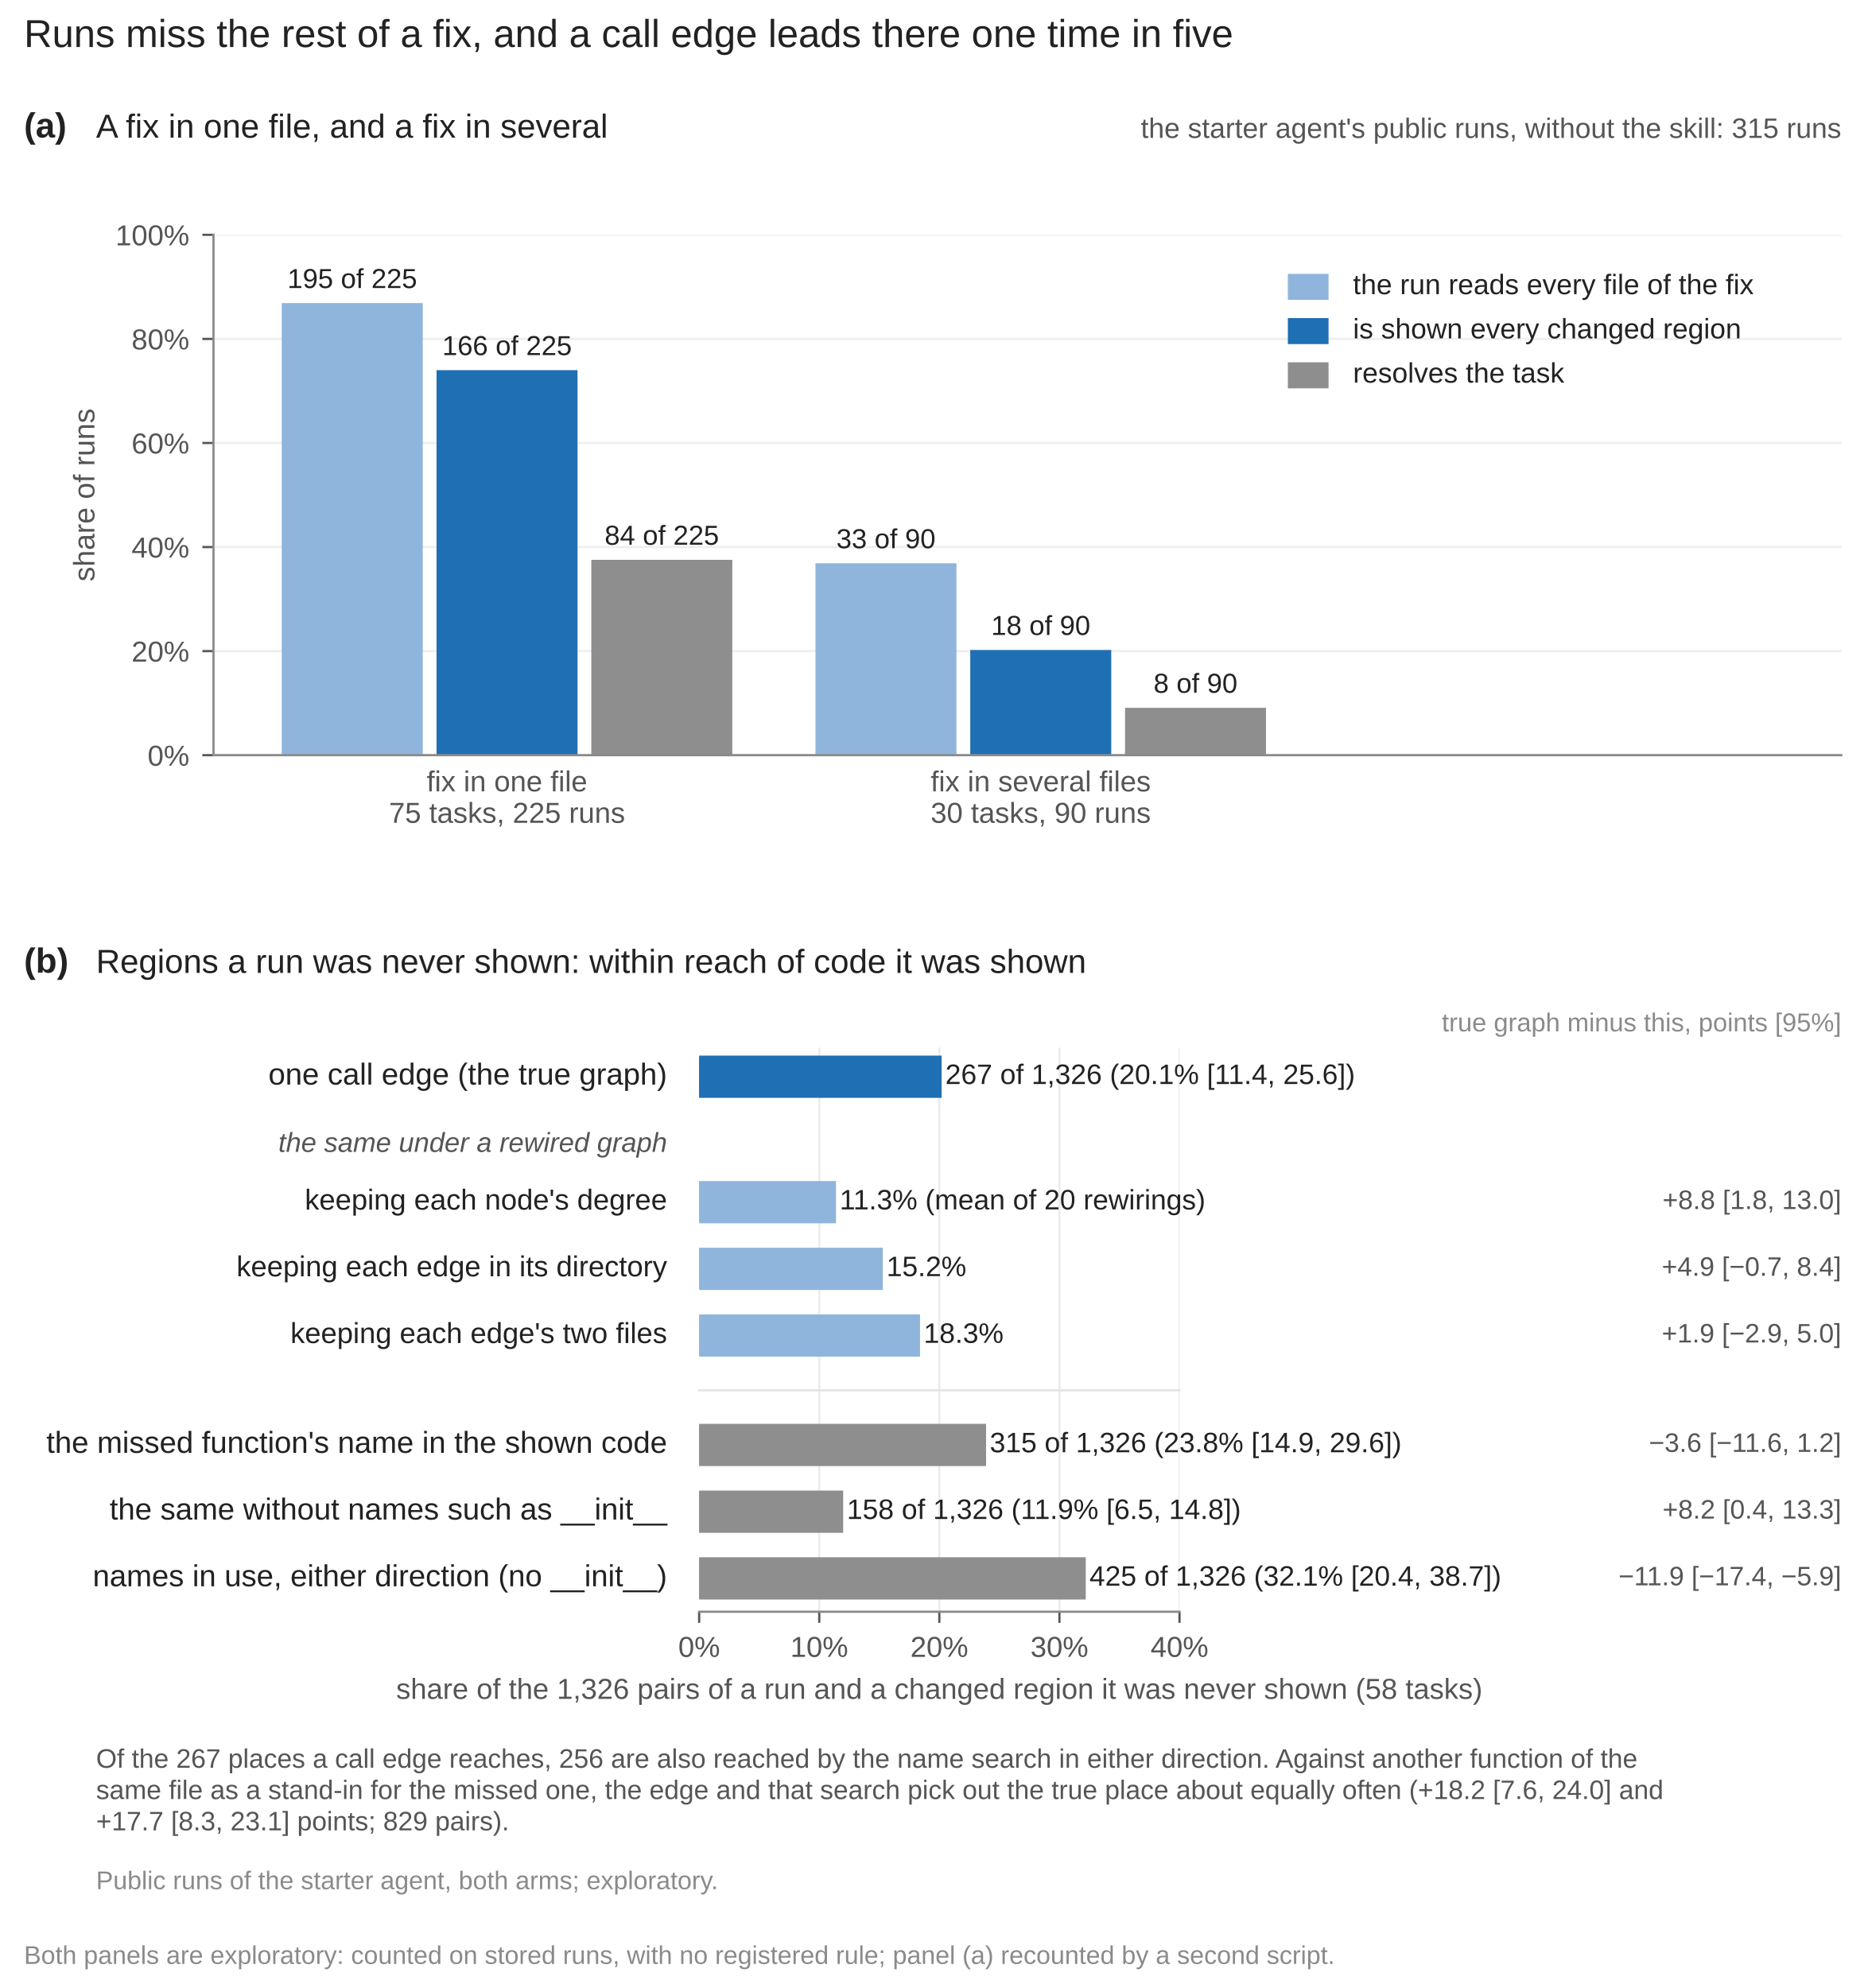
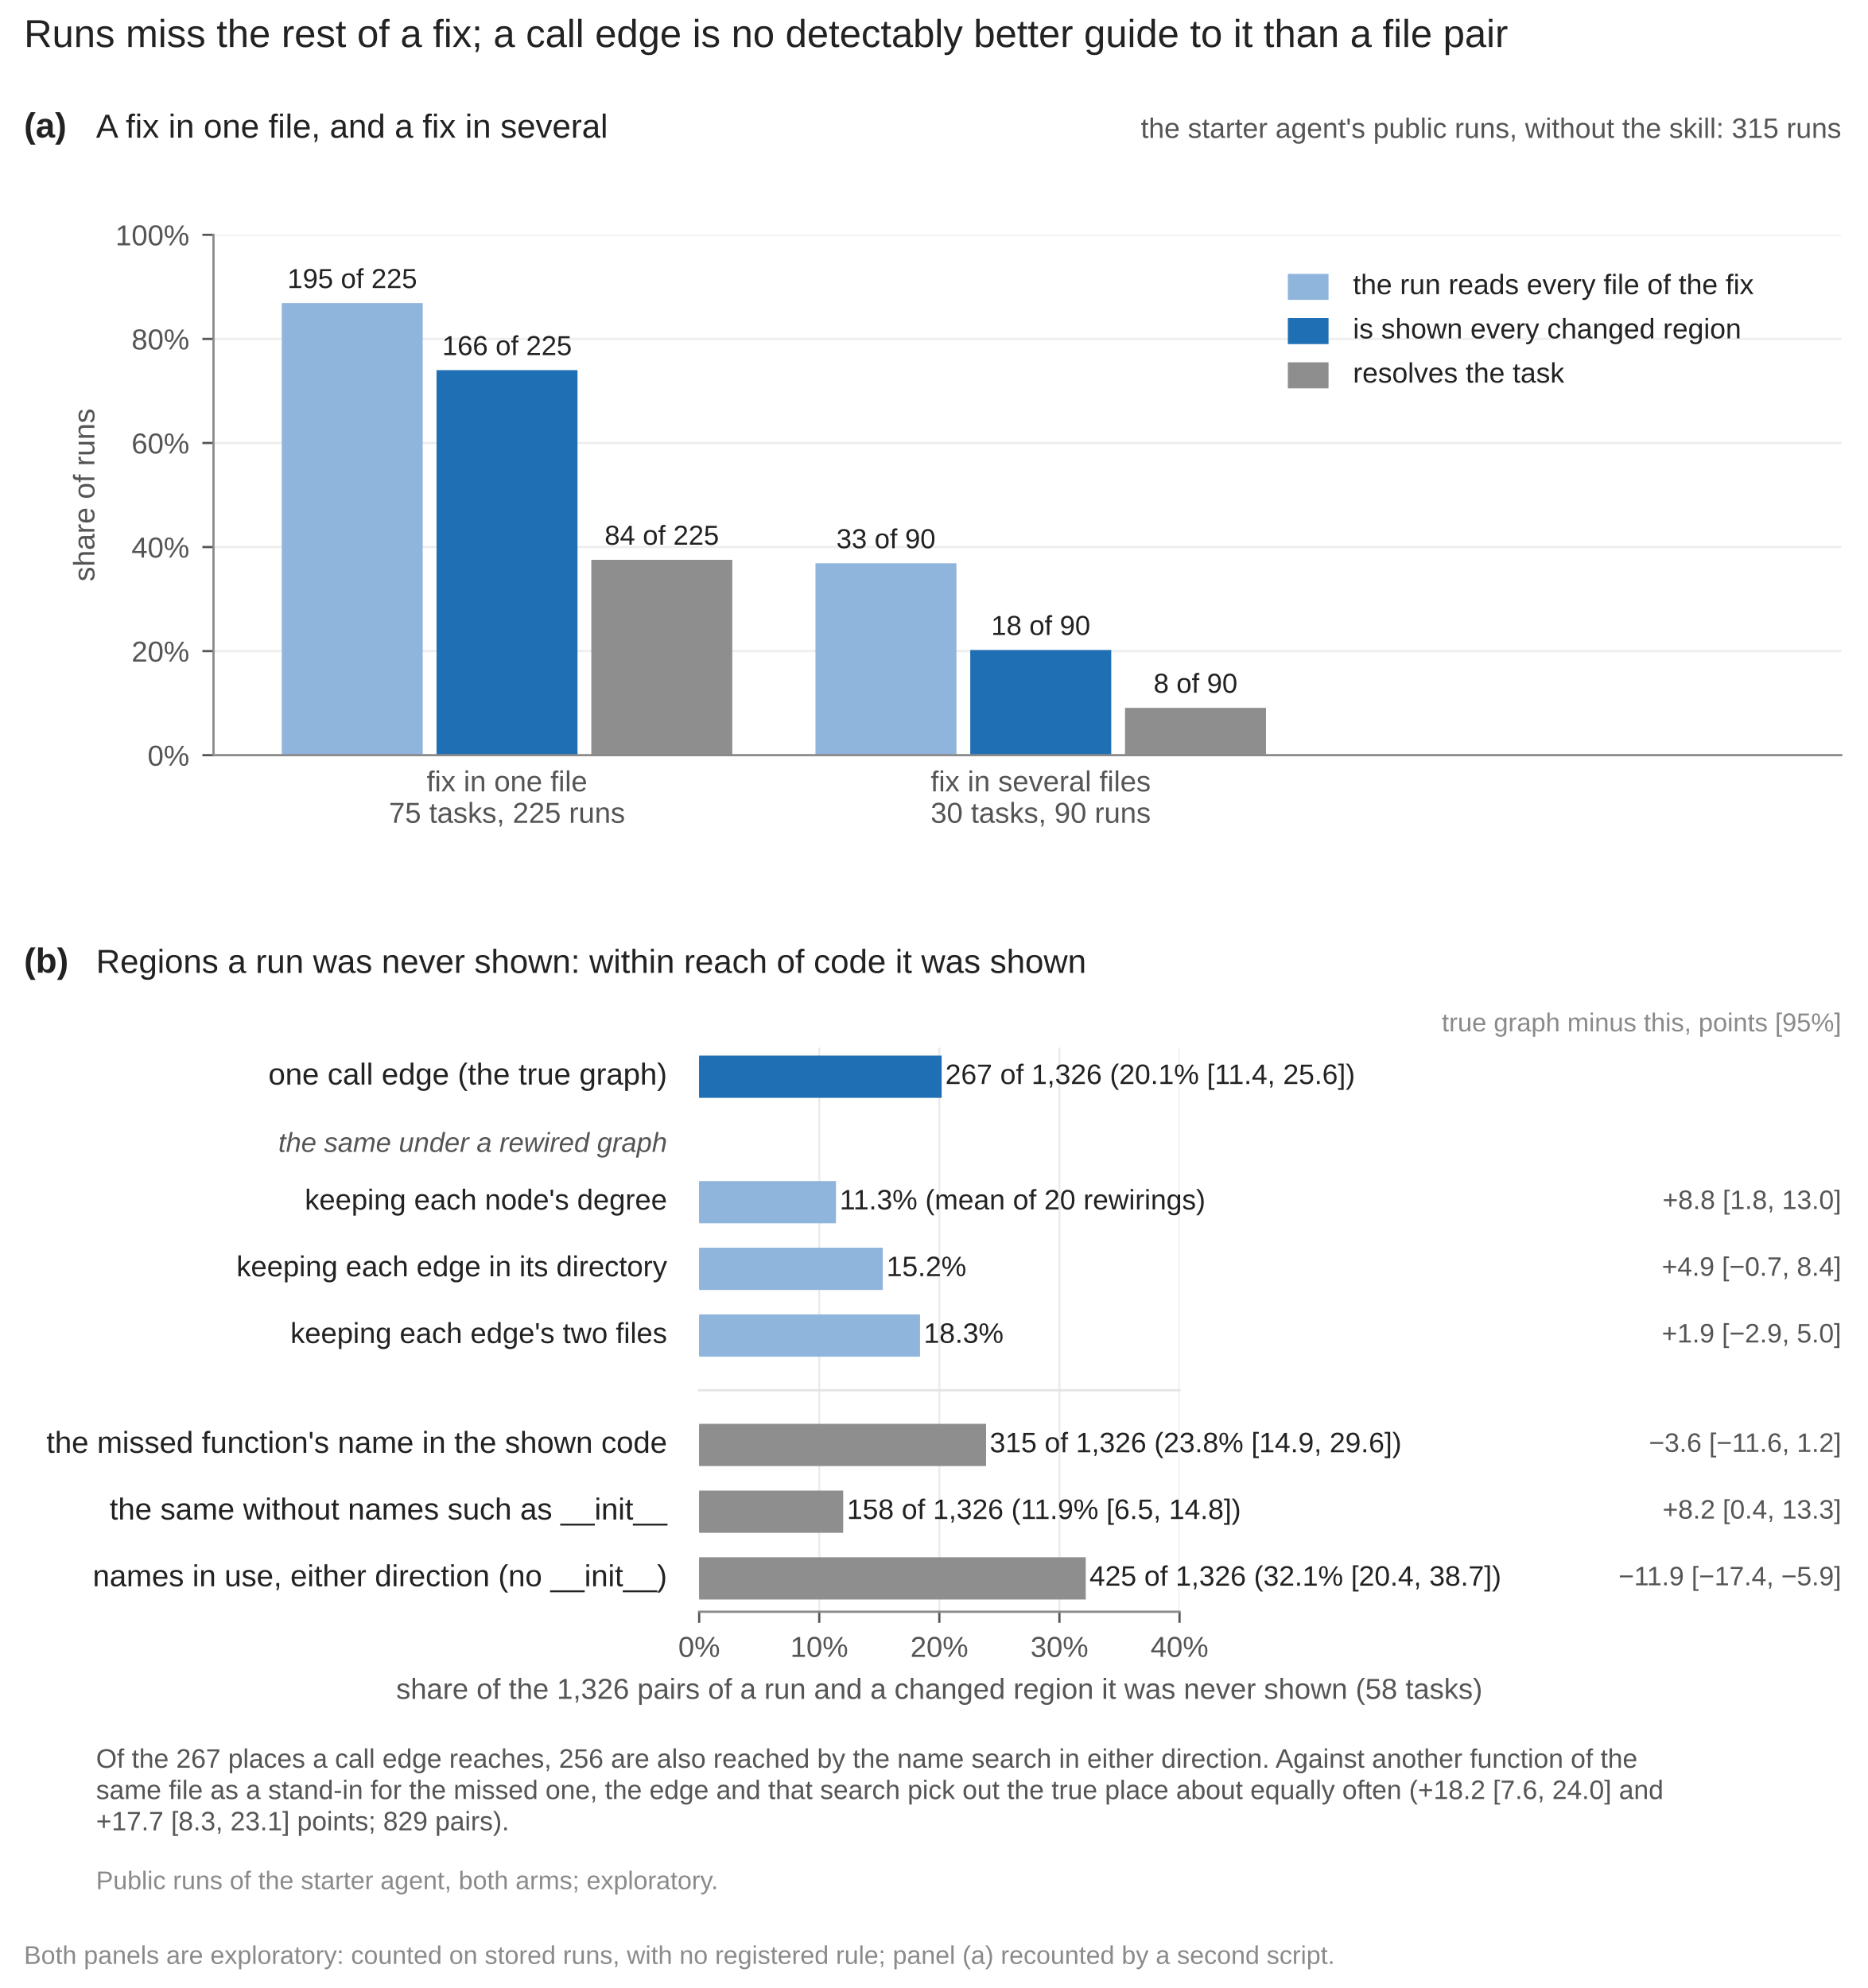
<svg xmlns="http://www.w3.org/2000/svg" xmlns:xlink="http://www.w3.org/1999/xlink" width="504pt" height="536.4pt" viewBox="0 0 504 536.4" version="1.1">
  <defs>
    <style type="text/css">*{stroke-linejoin: round; stroke-linecap: butt}</style>
  </defs>
  <g id="figure_1">
    <g id="patch_1">
      <path d="M 0 536.4  L 504 536.4  L 504 0  L 0 0  z " style="fill: #ffffff" />
    </g>
    <g id="axes_1">
      <g id="text_1">
-         <text style="font-size: 10.5px; font-family: 'Arial', 'Helvetica', 'DejaVu Sans', sans-serif; text-anchor: start; fill: #222222" x="6.48" y="12.684" transform="rotate(-0 6.48 12.68429)">Runs miss the rest of a fix, and a call edge leads there one time in five</text>
+         <text style="font-size: 10.5px; font-family: 'Arial', 'Helvetica', 'DejaVu Sans', sans-serif; text-anchor: start; fill: #222222" x="6.48" y="12.684" transform="rotate(-0 6.48 12.68429)">Runs miss the rest of a fix; a call edge is no detectably better guide to it than a file pair</text>
      </g>
      <g id="text_2">
        <text style="font-weight: 700; font-size: 9.4px; font-family: 'Arial', 'Helvetica', 'DejaVu Sans', sans-serif; text-anchor: start; fill: #222222" x="6.48" y="37.083" transform="rotate(-0 6.48 37.08346)">(a)</text>
      </g>
      <g id="text_3">
        <text style="font-size: 9px; font-family: 'Arial', 'Helvetica', 'DejaVu Sans', sans-serif; text-anchor: start; fill: #222222" x="25.92" y="37.152" transform="rotate(-0 25.92 37.15225)">A fix in one file, and a fix in several</text>
      </g>
      <g id="text_4">
        <text style="font-size: 7.6px; font-family: 'Arial', 'Helvetica', 'DejaVu Sans', sans-serif; text-anchor: end; fill: #555555" x="496.8" y="37.213" transform="rotate(-0 496.8 37.21301)">the starter agent's public runs, without the skill: 315 runs</text>
      </g>
      <g id="text_5">
        <text style="font-weight: 700; font-size: 9.4px; font-family: 'Arial', 'Helvetica', 'DejaVu Sans', sans-serif; text-anchor: start; fill: #222222" x="6.48" y="262.443" transform="rotate(-0 6.48 262.4435)">(b)</text>
      </g>
      <g id="text_6">
        <text style="font-size: 9px; font-family: 'Arial', 'Helvetica', 'DejaVu Sans', sans-serif; text-anchor: start; fill: #222222" x="25.92" y="262.512" transform="rotate(-0 25.92 262.5122)">Regions a run was never shown: within reach of code it was shown</text>
      </g>
      <g id="text_7">
        <text style="font-size: 8.2px; font-family: 'Arial', 'Helvetica', 'DejaVu Sans', sans-serif; text-anchor: end; fill: #222222" x="180" y="292.642" transform="rotate(-0 180 292.642)">one call edge (the true graph)</text>
      </g>
      <g id="text_8">
        <text style="font-style: italic; font-size: 7.4px; font-family: 'Arial', 'Helvetica', 'DejaVu Sans', sans-serif; text-anchor: end; fill: #555555" x="180" y="310.806" transform="rotate(-0 180 310.8059)">the same under a rewired graph</text>
      </g>
      <g id="text_9">
        <text style="font-size: 7px; font-family: 'Arial', 'Helvetica', 'DejaVu Sans', sans-serif; text-anchor: end; fill: #8a8a8a" x="496.8" y="278.291" transform="rotate(-0 496.8 278.2915)">true graph minus this, points [95%]</text>
      </g>
      <g id="text_10">
        <text style="font-size: 7.8px; font-family: 'Arial', 'Helvetica', 'DejaVu Sans', sans-serif; text-anchor: end; fill: #222222" x="180" y="326.378" transform="rotate(-0 180 326.3785)">keeping each node's degree</text>
      </g>
      <g id="text_11">
        <text style="font-size: 7.2px; font-family: 'Arial', 'Helvetica', 'DejaVu Sans', sans-serif; text-anchor: end; fill: #555555" x="496.8" y="326.223" transform="rotate(-0 496.8 326.2233)">+8.8 [1.8, 13.0]</text>
      </g>
      <g id="text_12">
        <text style="font-size: 7.8px; font-family: 'Arial', 'Helvetica', 'DejaVu Sans', sans-serif; text-anchor: end; fill: #222222" x="180" y="344.378" transform="rotate(-0 180 344.3785)">keeping each edge in its directory</text>
      </g>
      <g id="text_13">
        <text style="font-size: 7.2px; font-family: 'Arial', 'Helvetica', 'DejaVu Sans', sans-serif; text-anchor: end; fill: #555555" x="496.8" y="344.223" transform="rotate(-0 496.8 344.2233)">+4.9 [−0.7, 8.4]</text>
      </g>
      <g id="text_14">
        <text style="font-size: 7.8px; font-family: 'Arial', 'Helvetica', 'DejaVu Sans', sans-serif; text-anchor: end; fill: #222222" x="180" y="362.378" transform="rotate(-0 180 362.3785)">keeping each edge's two files</text>
      </g>
      <g id="text_15">
        <text style="font-size: 7.2px; font-family: 'Arial', 'Helvetica', 'DejaVu Sans', sans-serif; text-anchor: end; fill: #555555" x="496.8" y="362.223" transform="rotate(-0 496.8 362.2233)">+1.9 [−2.9, 5.0]</text>
      </g>
      <g id="text_16">
        <text style="font-size: 8.2px; font-family: 'Arial', 'Helvetica', 'DejaVu Sans', sans-serif; text-anchor: end; fill: #222222" x="180" y="392.002" transform="rotate(-0 180 392.0021)">the missed function's name in the shown code</text>
      </g>
      <g id="text_17">
        <text style="font-size: 7.2px; font-family: 'Arial', 'Helvetica', 'DejaVu Sans', sans-serif; text-anchor: end; fill: #555555" x="496.8" y="391.743" transform="rotate(-0 496.8 391.7433)">−3.6 [−11.6, 1.2]</text>
      </g>
      <g id="text_18">
        <text style="font-size: 8.2px; font-family: 'Arial', 'Helvetica', 'DejaVu Sans', sans-serif; text-anchor: end; fill: #222222" x="180" y="410.002" transform="rotate(-0 180 410.0021)">the same without names such as __init__</text>
      </g>
      <g id="text_19">
        <text style="font-size: 7.2px; font-family: 'Arial', 'Helvetica', 'DejaVu Sans', sans-serif; text-anchor: end; fill: #555555" x="496.8" y="409.743" transform="rotate(-0 496.8 409.7433)">+8.2 [0.4, 13.3]</text>
      </g>
      <g id="text_20">
        <text style="font-size: 8.2px; font-family: 'Arial', 'Helvetica', 'DejaVu Sans', sans-serif; text-anchor: end; fill: #222222" x="180" y="428.002" transform="rotate(-0 180 428.002)">names in use, either direction (no __init__)</text>
      </g>
      <g id="text_21">
        <text style="font-size: 7.2px; font-family: 'Arial', 'Helvetica', 'DejaVu Sans', sans-serif; text-anchor: end; fill: #555555" x="496.8" y="427.743" transform="rotate(-0 496.8 427.7433)">−11.9 [−17.4, −5.9]</text>
      </g>
      <g id="text_22">
        <text style="font-size: 7.2px; font-family: 'Arial', 'Helvetica', 'DejaVu Sans', sans-serif; fill: #555555" transform="translate(25.92 476.9684)">Of the 267 places a call edge reaches, 256 are also reached by the name search in either direction. Against another function of the</text>
        <text style="font-size: 7.2px; font-family: 'Arial', 'Helvetica', 'DejaVu Sans', sans-serif; fill: #555555" transform="translate(25.92 485.4124)">same file as a stand-in for the missed one, the edge and that search pick out the true place about equally often (+18.2 [7.6, 24.0] and</text>
        <text style="font-size: 7.2px; font-family: 'Arial', 'Helvetica', 'DejaVu Sans', sans-serif; fill: #555555" transform="translate(25.92 493.8587)">+17.7 [8.3, 23.1] points; 829 pairs).</text>
      </g>
      <g id="text_23">
        <text style="font-size: 6.9px; font-family: 'Arial', 'Helvetica', 'DejaVu Sans', sans-serif; text-anchor: start; fill: #8a8a8a" x="25.92" y="509.743" transform="rotate(-0 25.92 509.7434)">Public runs of the starter agent, both arms; exploratory.</text>
      </g>
      <g id="text_24">
        <text style="font-size: 6.9px; font-family: 'Arial', 'Helvetica', 'DejaVu Sans', sans-serif; text-anchor: start; fill: #8a8a8a" x="6.48" y="529.908" transform="rotate(-0 6.48 529.9078)">Both panels are exploratory: counted on stored runs, with no registered rule; panel (a) recounted by a second script.</text>
      </g>
    </g>
    <g id="axes_2">
      <g id="patch_2">
        <path d="M 57.6 203.76  L 496.8 203.76  L 496.8 63.36  L 57.6 63.36  L 57.6 203.76  z " style="fill: none" />
      </g>
      <g id="matplotlib.axis_1">
        <g id="xtick_1">
          <g id="line2d_1" />
          <g id="text_25">
            <text style="font-size: 7.8px; font-family: 'Arial', 'Helvetica', 'DejaVu Sans', sans-serif; fill: #555555" transform="translate(115.1227 213.5232)">fix in one file</text>
            <text style="font-size: 7.8px; font-family: 'Arial', 'Helvetica', 'DejaVu Sans', sans-serif; fill: #555555" transform="translate(104.934 222.0126)">75 tasks, 225 runs</text>
          </g>
        </g>
        <g id="xtick_2">
          <g id="line2d_2" />
          <g id="text_26">
            <text style="font-size: 7.8px; font-family: 'Arial', 'Helvetica', 'DejaVu Sans', sans-serif; fill: #555555" transform="translate(251.1076 213.5232)">fix in several files</text>
            <text style="font-size: 7.8px; font-family: 'Arial', 'Helvetica', 'DejaVu Sans', sans-serif; fill: #555555" transform="translate(251.1027 222.0126)">30 tasks, 90 runs</text>
          </g>
        </g>
      </g>
      <g id="matplotlib.axis_2">
        <g id="ytick_1">
          <g id="line2d_3">
-             <path d="M 57.6 203.76  L 496.8 203.76  " clip-path="url(#pcd0ccf7f5b)" style="fill: none; stroke: #eeeeee; stroke-width: 0.6; stroke-linecap: square" />
+             <path d="M 57.6 203.76  L 496.8 203.76  " clip-path="url(#p6ecbf9f6fa)" style="fill: none; stroke: #eeeeee; stroke-width: 0.6; stroke-linecap: square" />
          </g>
          <g id="line2d_4">
            <defs>
-               <path id="m91bbd71664" d="M 0 0  L -3 0  " style="stroke: #555555; stroke-width: 0.6" />
+               <path id="m6b2011c39f" d="M 0 0  L -3 0  " style="stroke: #555555; stroke-width: 0.6" />
            </defs>
            <g>
-               <use xlink:href="#m91bbd71664" x="57.6" y="203.76" style="fill: #555555; stroke: #555555; stroke-width: 0.6" />
+               <use xlink:href="#m6b2011c39f" x="57.6" y="203.76" style="fill: #555555; stroke: #555555; stroke-width: 0.6" />
            </g>
          </g>
          <g id="text_27">
            <text style="font-size: 7.8px; font-family: 'Arial', 'Helvetica', 'DejaVu Sans', sans-serif; text-anchor: end; fill: #555555" x="51.1" y="206.599" transform="rotate(-0 51.1 206.5993)">0%</text>
          </g>
        </g>
        <g id="ytick_2">
          <g id="line2d_5">
-             <path d="M 57.6 175.68  L 496.8 175.68  " clip-path="url(#pcd0ccf7f5b)" style="fill: none; stroke: #eeeeee; stroke-width: 0.6; stroke-linecap: square" />
+             <path d="M 57.6 175.68  L 496.8 175.68  " clip-path="url(#p6ecbf9f6fa)" style="fill: none; stroke: #eeeeee; stroke-width: 0.6; stroke-linecap: square" />
          </g>
          <g id="line2d_6">
            <g>
-               <use xlink:href="#m91bbd71664" x="57.6" y="175.68" style="fill: #555555; stroke: #555555; stroke-width: 0.6" />
+               <use xlink:href="#m6b2011c39f" x="57.6" y="175.68" style="fill: #555555; stroke: #555555; stroke-width: 0.6" />
            </g>
          </g>
          <g id="text_28">
            <text style="font-size: 7.8px; font-family: 'Arial', 'Helvetica', 'DejaVu Sans', sans-serif; text-anchor: end; fill: #555555" x="51.1" y="178.519" transform="rotate(-0 51.1 178.5193)">20%</text>
          </g>
        </g>
        <g id="ytick_3">
          <g id="line2d_7">
-             <path d="M 57.6 147.6  L 496.8 147.6  " clip-path="url(#pcd0ccf7f5b)" style="fill: none; stroke: #eeeeee; stroke-width: 0.6; stroke-linecap: square" />
+             <path d="M 57.6 147.6  L 496.8 147.6  " clip-path="url(#p6ecbf9f6fa)" style="fill: none; stroke: #eeeeee; stroke-width: 0.6; stroke-linecap: square" />
          </g>
          <g id="line2d_8">
            <g>
-               <use xlink:href="#m91bbd71664" x="57.6" y="147.6" style="fill: #555555; stroke: #555555; stroke-width: 0.6" />
+               <use xlink:href="#m6b2011c39f" x="57.6" y="147.6" style="fill: #555555; stroke: #555555; stroke-width: 0.6" />
            </g>
          </g>
          <g id="text_29">
            <text style="font-size: 7.8px; font-family: 'Arial', 'Helvetica', 'DejaVu Sans', sans-serif; text-anchor: end; fill: #555555" x="51.1" y="150.439" transform="rotate(-0 51.1 150.4393)">40%</text>
          </g>
        </g>
        <g id="ytick_4">
          <g id="line2d_9">
-             <path d="M 57.6 119.52  L 496.8 119.52  " clip-path="url(#pcd0ccf7f5b)" style="fill: none; stroke: #eeeeee; stroke-width: 0.6; stroke-linecap: square" />
+             <path d="M 57.6 119.52  L 496.8 119.52  " clip-path="url(#p6ecbf9f6fa)" style="fill: none; stroke: #eeeeee; stroke-width: 0.6; stroke-linecap: square" />
          </g>
          <g id="line2d_10">
            <g>
-               <use xlink:href="#m91bbd71664" x="57.6" y="119.52" style="fill: #555555; stroke: #555555; stroke-width: 0.6" />
+               <use xlink:href="#m6b2011c39f" x="57.6" y="119.52" style="fill: #555555; stroke: #555555; stroke-width: 0.6" />
            </g>
          </g>
          <g id="text_30">
            <text style="font-size: 7.8px; font-family: 'Arial', 'Helvetica', 'DejaVu Sans', sans-serif; text-anchor: end; fill: #555555" x="51.1" y="122.359" transform="rotate(-0 51.1 122.3593)">60%</text>
          </g>
        </g>
        <g id="ytick_5">
          <g id="line2d_11">
-             <path d="M 57.6 91.44  L 496.8 91.44  " clip-path="url(#pcd0ccf7f5b)" style="fill: none; stroke: #eeeeee; stroke-width: 0.6; stroke-linecap: square" />
+             <path d="M 57.6 91.44  L 496.8 91.44  " clip-path="url(#p6ecbf9f6fa)" style="fill: none; stroke: #eeeeee; stroke-width: 0.6; stroke-linecap: square" />
          </g>
          <g id="line2d_12">
            <g>
-               <use xlink:href="#m91bbd71664" x="57.6" y="91.44" style="fill: #555555; stroke: #555555; stroke-width: 0.6" />
+               <use xlink:href="#m6b2011c39f" x="57.6" y="91.44" style="fill: #555555; stroke: #555555; stroke-width: 0.6" />
            </g>
          </g>
          <g id="text_31">
            <text style="font-size: 7.8px; font-family: 'Arial', 'Helvetica', 'DejaVu Sans', sans-serif; text-anchor: end; fill: #555555" x="51.1" y="94.279" transform="rotate(-0 51.1 94.27931)">80%</text>
          </g>
        </g>
        <g id="ytick_6">
          <g id="line2d_13">
-             <path d="M 57.6 63.36  L 496.8 63.36  " clip-path="url(#pcd0ccf7f5b)" style="fill: none; stroke: #eeeeee; stroke-width: 0.6; stroke-linecap: square" />
+             <path d="M 57.6 63.36  L 496.8 63.36  " clip-path="url(#p6ecbf9f6fa)" style="fill: none; stroke: #eeeeee; stroke-width: 0.6; stroke-linecap: square" />
          </g>
          <g id="line2d_14">
            <g>
-               <use xlink:href="#m91bbd71664" x="57.6" y="63.36" style="fill: #555555; stroke: #555555; stroke-width: 0.6" />
+               <use xlink:href="#m6b2011c39f" x="57.6" y="63.36" style="fill: #555555; stroke: #555555; stroke-width: 0.6" />
            </g>
          </g>
          <g id="text_32">
            <text style="font-size: 7.8px; font-family: 'Arial', 'Helvetica', 'DejaVu Sans', sans-serif; text-anchor: end; fill: #555555" x="51.1" y="66.199" transform="rotate(-0 51.1 66.19931)">100%</text>
          </g>
        </g>
        <g id="text_33">
          <text style="font-size: 8px; font-family: 'Arial', 'Helvetica', 'DejaVu Sans', sans-serif; text-anchor: middle; fill: #555555" x="25.468" y="133.56" transform="rotate(-90 25.46791 133.56)">share of runs</text>
        </g>
      </g>
      <g id="patch_3">
-         <path d="M 76.32 203.76  L 113.76 203.76  L 113.76 82.08  L 76.32 82.08  z " clip-path="url(#pcd0ccf7f5b)" style="fill: #8fb5dc; stroke: #8fb5dc; stroke-width: 0.6; stroke-linejoin: miter" />
+         <path d="M 76.32 203.76  L 113.76 203.76  L 113.76 82.08  L 76.32 82.08  z " clip-path="url(#p6ecbf9f6fa)" style="fill: #8fb5dc; stroke: #8fb5dc; stroke-width: 0.6; stroke-linejoin: miter" />
      </g>
      <g id="patch_4">
-         <path d="M 118.08 203.76  L 155.52 203.76  L 155.52 100.176  L 118.08 100.176  z " clip-path="url(#pcd0ccf7f5b)" style="fill: #1f6fb4; stroke: #1f6fb4; stroke-width: 0.6; stroke-linejoin: miter" />
+         <path d="M 118.08 203.76  L 155.52 203.76  L 155.52 100.176  L 118.08 100.176  z " clip-path="url(#p6ecbf9f6fa)" style="fill: #1f6fb4; stroke: #1f6fb4; stroke-width: 0.6; stroke-linejoin: miter" />
      </g>
      <g id="patch_5">
-         <path d="M 159.84 203.76  L 197.28 203.76  L 197.28 151.344  L 159.84 151.344  z " clip-path="url(#pcd0ccf7f5b)" style="fill: #8e8e8e; stroke: #8e8e8e; stroke-width: 0.6; stroke-linejoin: miter" />
+         <path d="M 159.84 203.76  L 197.28 203.76  L 197.28 151.344  L 159.84 151.344  z " clip-path="url(#p6ecbf9f6fa)" style="fill: #8e8e8e; stroke: #8e8e8e; stroke-width: 0.6; stroke-linejoin: miter" />
      </g>
      <g id="patch_6">
-         <path d="M 220.32 203.76  L 257.76 203.76  L 257.76 152.28  L 220.32 152.28  z " clip-path="url(#pcd0ccf7f5b)" style="fill: #8fb5dc; stroke: #8fb5dc; stroke-width: 0.6; stroke-linejoin: miter" />
+         <path d="M 220.32 203.76  L 257.76 203.76  L 257.76 152.28  L 220.32 152.28  z " clip-path="url(#p6ecbf9f6fa)" style="fill: #8fb5dc; stroke: #8fb5dc; stroke-width: 0.6; stroke-linejoin: miter" />
      </g>
      <g id="patch_7">
-         <path d="M 262.08 203.76  L 299.52 203.76  L 299.52 175.68  L 262.08 175.68  z " clip-path="url(#pcd0ccf7f5b)" style="fill: #1f6fb4; stroke: #1f6fb4; stroke-width: 0.6; stroke-linejoin: miter" />
+         <path d="M 262.08 203.76  L 299.52 203.76  L 299.52 175.68  L 262.08 175.68  z " clip-path="url(#p6ecbf9f6fa)" style="fill: #1f6fb4; stroke: #1f6fb4; stroke-width: 0.6; stroke-linejoin: miter" />
      </g>
      <g id="patch_8">
-         <path d="M 303.84 203.76  L 341.28 203.76  L 341.28 191.28  L 303.84 191.28  z " clip-path="url(#pcd0ccf7f5b)" style="fill: #8e8e8e; stroke: #8e8e8e; stroke-width: 0.6; stroke-linejoin: miter" />
+         <path d="M 303.84 203.76  L 341.28 203.76  L 341.28 191.28  L 303.84 191.28  z " clip-path="url(#p6ecbf9f6fa)" style="fill: #8e8e8e; stroke: #8e8e8e; stroke-width: 0.6; stroke-linejoin: miter" />
      </g>
      <g id="patch_9">
        <path d="M 57.6 203.76  L 57.6 63.36  " style="fill: none; stroke: #8a8a8a; stroke-width: 0.6; stroke-linejoin: miter; stroke-linecap: square" />
      </g>
      <g id="patch_10">
        <path d="M 57.6 203.76  L 496.8 203.76  " style="fill: none; stroke: #8a8a8a; stroke-width: 0.6; stroke-linejoin: miter; stroke-linecap: square" />
      </g>
      <g id="text_34">
        <text style="font-size: 7.4px; font-family: 'Arial', 'Helvetica', 'DejaVu Sans', sans-serif; text-anchor: middle; fill: #222222" x="95.04" y="77.715" transform="rotate(-0 95.04 77.71468)">195 of 225</text>
      </g>
      <g id="text_35">
        <text style="font-size: 7.4px; font-family: 'Arial', 'Helvetica', 'DejaVu Sans', sans-serif; text-anchor: middle; fill: #222222" x="136.8" y="95.811" transform="rotate(-0 136.8 95.81068)">166 of 225</text>
      </g>
      <g id="text_36">
        <text style="font-size: 7.4px; font-family: 'Arial', 'Helvetica', 'DejaVu Sans', sans-serif; text-anchor: middle; fill: #222222" x="178.56" y="146.979" transform="rotate(-0 178.56 146.9787)">84 of 225</text>
      </g>
      <g id="text_37">
        <text style="font-size: 7.4px; font-family: 'Arial', 'Helvetica', 'DejaVu Sans', sans-serif; text-anchor: middle; fill: #222222" x="239.04" y="147.915" transform="rotate(-0 239.04 147.9147)">33 of 90</text>
      </g>
      <g id="text_38">
        <text style="font-size: 7.4px; font-family: 'Arial', 'Helvetica', 'DejaVu Sans', sans-serif; text-anchor: middle; fill: #222222" x="280.8" y="171.315" transform="rotate(-0 280.8 171.3147)">18 of 90</text>
      </g>
      <g id="text_39">
        <text style="font-size: 7.4px; font-family: 'Arial', 'Helvetica', 'DejaVu Sans', sans-serif; text-anchor: middle; fill: #222222" x="322.56" y="186.915" transform="rotate(-0 322.56 186.9147)">8 of 90</text>
      </g>
      <g id="patch_11">
-         <path d="M 347.472 80.91  L 358.452 80.91  L 358.452 73.89  L 347.472 73.89  z " clip-path="url(#pcd0ccf7f5b)" style="fill: #8fb5dc" />
+         <path d="M 347.472 80.91  L 358.452 80.91  L 358.452 73.89  L 347.472 73.89  z " clip-path="url(#p6ecbf9f6fa)" style="fill: #8fb5dc" />
      </g>
      <g id="text_40">
        <text style="font-size: 7.6px; font-family: 'Arial', 'Helvetica', 'DejaVu Sans', sans-serif; text-anchor: start; fill: #222222" x="365.04" y="79.367" transform="rotate(-0 365.04 79.36672)">the run reads every file of the fix</text>
      </g>
      <g id="patch_12">
-         <path d="M 347.472 92.844  L 358.452 92.844  L 358.452 85.824  L 347.472 85.824  z " clip-path="url(#pcd0ccf7f5b)" style="fill: #1f6fb4" />
+         <path d="M 347.472 92.844  L 358.452 92.844  L 358.452 85.824  L 347.472 85.824  z " clip-path="url(#p6ecbf9f6fa)" style="fill: #1f6fb4" />
      </g>
      <g id="text_41">
        <text style="font-size: 7.6px; font-family: 'Arial', 'Helvetica', 'DejaVu Sans', sans-serif; text-anchor: start; fill: #222222" x="365.04" y="91.301" transform="rotate(-0 365.04 91.30072)">is shown every changed region</text>
      </g>
      <g id="patch_13">
-         <path d="M 347.472 104.778  L 358.452 104.778  L 358.452 97.758  L 347.472 97.758  z " clip-path="url(#pcd0ccf7f5b)" style="fill: #8e8e8e" />
+         <path d="M 347.472 104.778  L 358.452 104.778  L 358.452 97.758  L 347.472 97.758  z " clip-path="url(#p6ecbf9f6fa)" style="fill: #8e8e8e" />
      </g>
      <g id="text_42">
        <text style="font-size: 7.6px; font-family: 'Arial', 'Helvetica', 'DejaVu Sans', sans-serif; text-anchor: start; fill: #222222" x="365.04" y="103.235" transform="rotate(-0 365.04 103.2348)">resolves the task</text>
      </g>
    </g>
    <g id="axes_3">
      <g id="patch_14">
        <path d="M 188.64 434.88  L 318.24 434.88  L 318.24 281.52  L 188.64 281.52  L 188.64 434.88  z " style="fill: none" />
      </g>
      <g id="line2d_15">
-         <path d="M 221.04 282.96  L 221.04 434.88  " clip-path="url(#p206a131b36)" style="fill: none; stroke: #ececec; stroke-width: 0.6; stroke-linecap: square" />
+         <path d="M 221.04 282.96  L 221.04 434.88  " clip-path="url(#p10a124b6c7)" style="fill: none; stroke: #ececec; stroke-width: 0.6; stroke-linecap: square" />
      </g>
      <g id="line2d_16">
-         <path d="M 253.44 282.96  L 253.44 434.88  " clip-path="url(#p206a131b36)" style="fill: none; stroke: #ececec; stroke-width: 0.6; stroke-linecap: square" />
+         <path d="M 253.44 282.96  L 253.44 434.88  " clip-path="url(#p10a124b6c7)" style="fill: none; stroke: #ececec; stroke-width: 0.6; stroke-linecap: square" />
      </g>
      <g id="line2d_17">
-         <path d="M 285.84 282.96  L 285.84 434.88  " clip-path="url(#p206a131b36)" style="fill: none; stroke: #ececec; stroke-width: 0.6; stroke-linecap: square" />
+         <path d="M 285.84 282.96  L 285.84 434.88  " clip-path="url(#p10a124b6c7)" style="fill: none; stroke: #ececec; stroke-width: 0.6; stroke-linecap: square" />
      </g>
      <g id="line2d_18">
-         <path d="M 318.24 282.96  L 318.24 434.88  " clip-path="url(#p206a131b36)" style="fill: none; stroke: #ececec; stroke-width: 0.6; stroke-linecap: square" />
+         <path d="M 318.24 282.96  L 318.24 434.88  " clip-path="url(#p10a124b6c7)" style="fill: none; stroke: #ececec; stroke-width: 0.6; stroke-linecap: square" />
      </g>
      <g id="line2d_19">
        <path d="M 188.64 375.12  L 318.24 375.12  " style="fill: none; stroke: #e4e4e4; stroke-width: 0.6; stroke-linecap: square" />
      </g>
      <g id="matplotlib.axis_3">
        <g id="xtick_3">
          <g id="line2d_20">
            <defs>
-               <path id="m9f95a9793c" d="M 0 0  L 0 3  " style="stroke: #555555; stroke-width: 0.6" />
+               <path id="m8ca8c113ca" d="M 0 0  L 0 3  " style="stroke: #555555; stroke-width: 0.6" />
            </defs>
            <g>
-               <use xlink:href="#m9f95a9793c" x="188.64" y="434.88" style="fill: #555555; stroke: #555555; stroke-width: 0.6" />
+               <use xlink:href="#m8ca8c113ca" x="188.64" y="434.88" style="fill: #555555; stroke: #555555; stroke-width: 0.6" />
            </g>
          </g>
          <g id="text_43">
            <text style="font-size: 7.8px; font-family: 'Arial', 'Helvetica', 'DejaVu Sans', sans-serif; text-anchor: middle; fill: #555555" x="188.64" y="447.059" transform="rotate(-0 188.64 447.0586)">0%</text>
          </g>
        </g>
        <g id="xtick_4">
          <g id="line2d_21">
            <g>
-               <use xlink:href="#m9f95a9793c" x="221.04" y="434.88" style="fill: #555555; stroke: #555555; stroke-width: 0.6" />
+               <use xlink:href="#m8ca8c113ca" x="221.04" y="434.88" style="fill: #555555; stroke: #555555; stroke-width: 0.6" />
            </g>
          </g>
          <g id="text_44">
            <text style="font-size: 7.8px; font-family: 'Arial', 'Helvetica', 'DejaVu Sans', sans-serif; text-anchor: middle; fill: #555555" x="221.04" y="447.059" transform="rotate(-0 221.04 447.0586)">10%</text>
          </g>
        </g>
        <g id="xtick_5">
          <g id="line2d_22">
            <g>
-               <use xlink:href="#m9f95a9793c" x="253.44" y="434.88" style="fill: #555555; stroke: #555555; stroke-width: 0.6" />
+               <use xlink:href="#m8ca8c113ca" x="253.44" y="434.88" style="fill: #555555; stroke: #555555; stroke-width: 0.6" />
            </g>
          </g>
          <g id="text_45">
            <text style="font-size: 7.8px; font-family: 'Arial', 'Helvetica', 'DejaVu Sans', sans-serif; text-anchor: middle; fill: #555555" x="253.44" y="447.059" transform="rotate(-0 253.44 447.0586)">20%</text>
          </g>
        </g>
        <g id="xtick_6">
          <g id="line2d_23">
            <g>
-               <use xlink:href="#m9f95a9793c" x="285.84" y="434.88" style="fill: #555555; stroke: #555555; stroke-width: 0.6" />
+               <use xlink:href="#m8ca8c113ca" x="285.84" y="434.88" style="fill: #555555; stroke: #555555; stroke-width: 0.6" />
            </g>
          </g>
          <g id="text_46">
            <text style="font-size: 7.8px; font-family: 'Arial', 'Helvetica', 'DejaVu Sans', sans-serif; text-anchor: middle; fill: #555555" x="285.84" y="447.059" transform="rotate(-0 285.84 447.0586)">30%</text>
          </g>
        </g>
        <g id="xtick_7">
          <g id="line2d_24">
            <g>
-               <use xlink:href="#m9f95a9793c" x="318.24" y="434.88" style="fill: #555555; stroke: #555555; stroke-width: 0.6" />
+               <use xlink:href="#m8ca8c113ca" x="318.24" y="434.88" style="fill: #555555; stroke: #555555; stroke-width: 0.6" />
            </g>
          </g>
          <g id="text_47">
            <text style="font-size: 7.8px; font-family: 'Arial', 'Helvetica', 'DejaVu Sans', sans-serif; text-anchor: middle; fill: #555555" x="318.24" y="447.059" transform="rotate(-0 318.24 447.0586)">40%</text>
          </g>
        </g>
        <g id="text_48">
          <text style="font-size: 7.8px; font-family: 'Arial', 'Helvetica', 'DejaVu Sans', sans-serif; text-anchor: middle; fill: #555555" x="253.44" y="458.379" transform="rotate(-0 253.44 458.3787)">share of the 1,326 pairs of a run and a changed region it was never shown (58 tasks)</text>
        </g>
      </g>
      <g id="matplotlib.axis_4" />
      <g id="patch_15">
-         <path d="M 188.64 285.12  L 253.764 285.12  L 253.764 295.92  L 188.64 295.92  z " clip-path="url(#p206a131b36)" style="fill: #1f6fb4; stroke: #1f6fb4; stroke-width: 0.6; stroke-linejoin: miter" />
+         <path d="M 188.64 285.12  L 253.764 285.12  L 253.764 295.92  L 188.64 295.92  z " clip-path="url(#p10a124b6c7)" style="fill: #1f6fb4; stroke: #1f6fb4; stroke-width: 0.6; stroke-linejoin: miter" />
      </g>
      <g id="patch_16">
-         <path d="M 188.64 318.96  L 225.252 318.96  L 225.252 329.76  L 188.64 329.76  z " clip-path="url(#p206a131b36)" style="fill: #8fb5dc; stroke: #8fb5dc; stroke-width: 0.6; stroke-linejoin: miter" />
+         <path d="M 188.64 318.96  L 225.252 318.96  L 225.252 329.76  L 188.64 329.76  z " clip-path="url(#p10a124b6c7)" style="fill: #8fb5dc; stroke: #8fb5dc; stroke-width: 0.6; stroke-linejoin: miter" />
      </g>
      <g id="patch_17">
-         <path d="M 188.64 336.96  L 237.888 336.96  L 237.888 347.76  L 188.64 347.76  z " clip-path="url(#p206a131b36)" style="fill: #8fb5dc; stroke: #8fb5dc; stroke-width: 0.6; stroke-linejoin: miter" />
+         <path d="M 188.64 336.96  L 237.888 336.96  L 237.888 347.76  L 188.64 347.76  z " clip-path="url(#p10a124b6c7)" style="fill: #8fb5dc; stroke: #8fb5dc; stroke-width: 0.6; stroke-linejoin: miter" />
      </g>
      <g id="patch_18">
-         <path d="M 188.64 354.96  L 247.932 354.96  L 247.932 365.76  L 188.64 365.76  z " clip-path="url(#p206a131b36)" style="fill: #8fb5dc; stroke: #8fb5dc; stroke-width: 0.6; stroke-linejoin: miter" />
+         <path d="M 188.64 354.96  L 247.932 354.96  L 247.932 365.76  L 188.64 365.76  z " clip-path="url(#p10a124b6c7)" style="fill: #8fb5dc; stroke: #8fb5dc; stroke-width: 0.6; stroke-linejoin: miter" />
      </g>
      <g id="patch_19">
-         <path d="M 188.64 384.48  L 265.752 384.48  L 265.752 395.28  L 188.64 395.28  z " clip-path="url(#p206a131b36)" style="fill: #8e8e8e; stroke: #8e8e8e; stroke-width: 0.6; stroke-linejoin: miter" />
+         <path d="M 188.64 384.48  L 265.752 384.48  L 265.752 395.28  L 188.64 395.28  z " clip-path="url(#p10a124b6c7)" style="fill: #8e8e8e; stroke: #8e8e8e; stroke-width: 0.6; stroke-linejoin: miter" />
      </g>
      <g id="patch_20">
-         <path d="M 188.64 402.48  L 227.196 402.48  L 227.196 413.28  L 188.64 413.28  z " clip-path="url(#p206a131b36)" style="fill: #8e8e8e; stroke: #8e8e8e; stroke-width: 0.6; stroke-linejoin: miter" />
+         <path d="M 188.64 402.48  L 227.196 402.48  L 227.196 413.28  L 188.64 413.28  z " clip-path="url(#p10a124b6c7)" style="fill: #8e8e8e; stroke: #8e8e8e; stroke-width: 0.6; stroke-linejoin: miter" />
      </g>
      <g id="patch_21">
-         <path d="M 188.64 420.48  L 292.644 420.48  L 292.644 431.28  L 188.64 431.28  z " clip-path="url(#p206a131b36)" style="fill: #8e8e8e; stroke: #8e8e8e; stroke-width: 0.6; stroke-linejoin: miter" />
+         <path d="M 188.64 420.48  L 292.644 420.48  L 292.644 431.28  L 188.64 431.28  z " clip-path="url(#p10a124b6c7)" style="fill: #8e8e8e; stroke: #8e8e8e; stroke-width: 0.6; stroke-linejoin: miter" />
      </g>
      <g id="patch_22">
        <path d="M 188.64 434.88  L 318.24 434.88  " style="fill: none; stroke: #8a8a8a; stroke-width: 0.6; stroke-linejoin: miter; stroke-linecap: square" />
      </g>
      <g id="text_49">
        <text style="font-size: 7.6px; font-family: 'Arial', 'Helvetica', 'DejaVu Sans', sans-serif; text-anchor: start; fill: #222222" x="255.06" y="292.487" transform="rotate(-0 255.06 292.4867)">267 of 1,326 (20.1% [11.4, 25.6])</text>
      </g>
      <g id="text_50">
        <text style="font-size: 7.6px; font-family: 'Arial', 'Helvetica', 'DejaVu Sans', sans-serif; text-anchor: start; fill: #222222" x="226.548" y="326.327" transform="rotate(-0 226.548 326.3267)">11.3% (mean of 20 rewirings)</text>
      </g>
      <g id="text_51">
        <text style="font-size: 7.6px; font-family: 'Arial', 'Helvetica', 'DejaVu Sans', sans-serif; text-anchor: start; fill: #222222" x="239.184" y="344.327" transform="rotate(-0 239.184 344.3268)">15.2%</text>
      </g>
      <g id="text_52">
        <text style="font-size: 7.6px; font-family: 'Arial', 'Helvetica', 'DejaVu Sans', sans-serif; text-anchor: start; fill: #222222" x="249.228" y="362.327" transform="rotate(-0 249.228 362.3268)">18.3%</text>
      </g>
      <g id="text_53">
        <text style="font-size: 7.6px; font-family: 'Arial', 'Helvetica', 'DejaVu Sans', sans-serif; text-anchor: start; fill: #222222" x="267.048" y="391.847" transform="rotate(-0 267.048 391.8467)">315 of 1,326 (23.8% [14.9, 29.6])</text>
      </g>
      <g id="text_54">
        <text style="font-size: 7.6px; font-family: 'Arial', 'Helvetica', 'DejaVu Sans', sans-serif; text-anchor: start; fill: #222222" x="228.492" y="409.847" transform="rotate(-0 228.492 409.8467)">158 of 1,326 (11.9% [6.5, 14.8])</text>
      </g>
      <g id="text_55">
        <text style="font-size: 7.6px; font-family: 'Arial', 'Helvetica', 'DejaVu Sans', sans-serif; text-anchor: start; fill: #222222" x="293.94" y="427.847" transform="rotate(-0 293.94 427.8467)">425 of 1,326 (32.1% [20.4, 38.7])</text>
      </g>
    </g>
  </g>
  <defs>
-     <clipPath id="pcd0ccf7f5b">
+     <clipPath id="p6ecbf9f6fa">
      <rect x="57.6" y="63.36" width="439.2" height="140.4" />
    </clipPath>
-     <clipPath id="p206a131b36">
+     <clipPath id="p10a124b6c7">
      <rect x="188.64" y="281.52" width="129.6" height="153.36" />
    </clipPath>
  </defs>
</svg>
